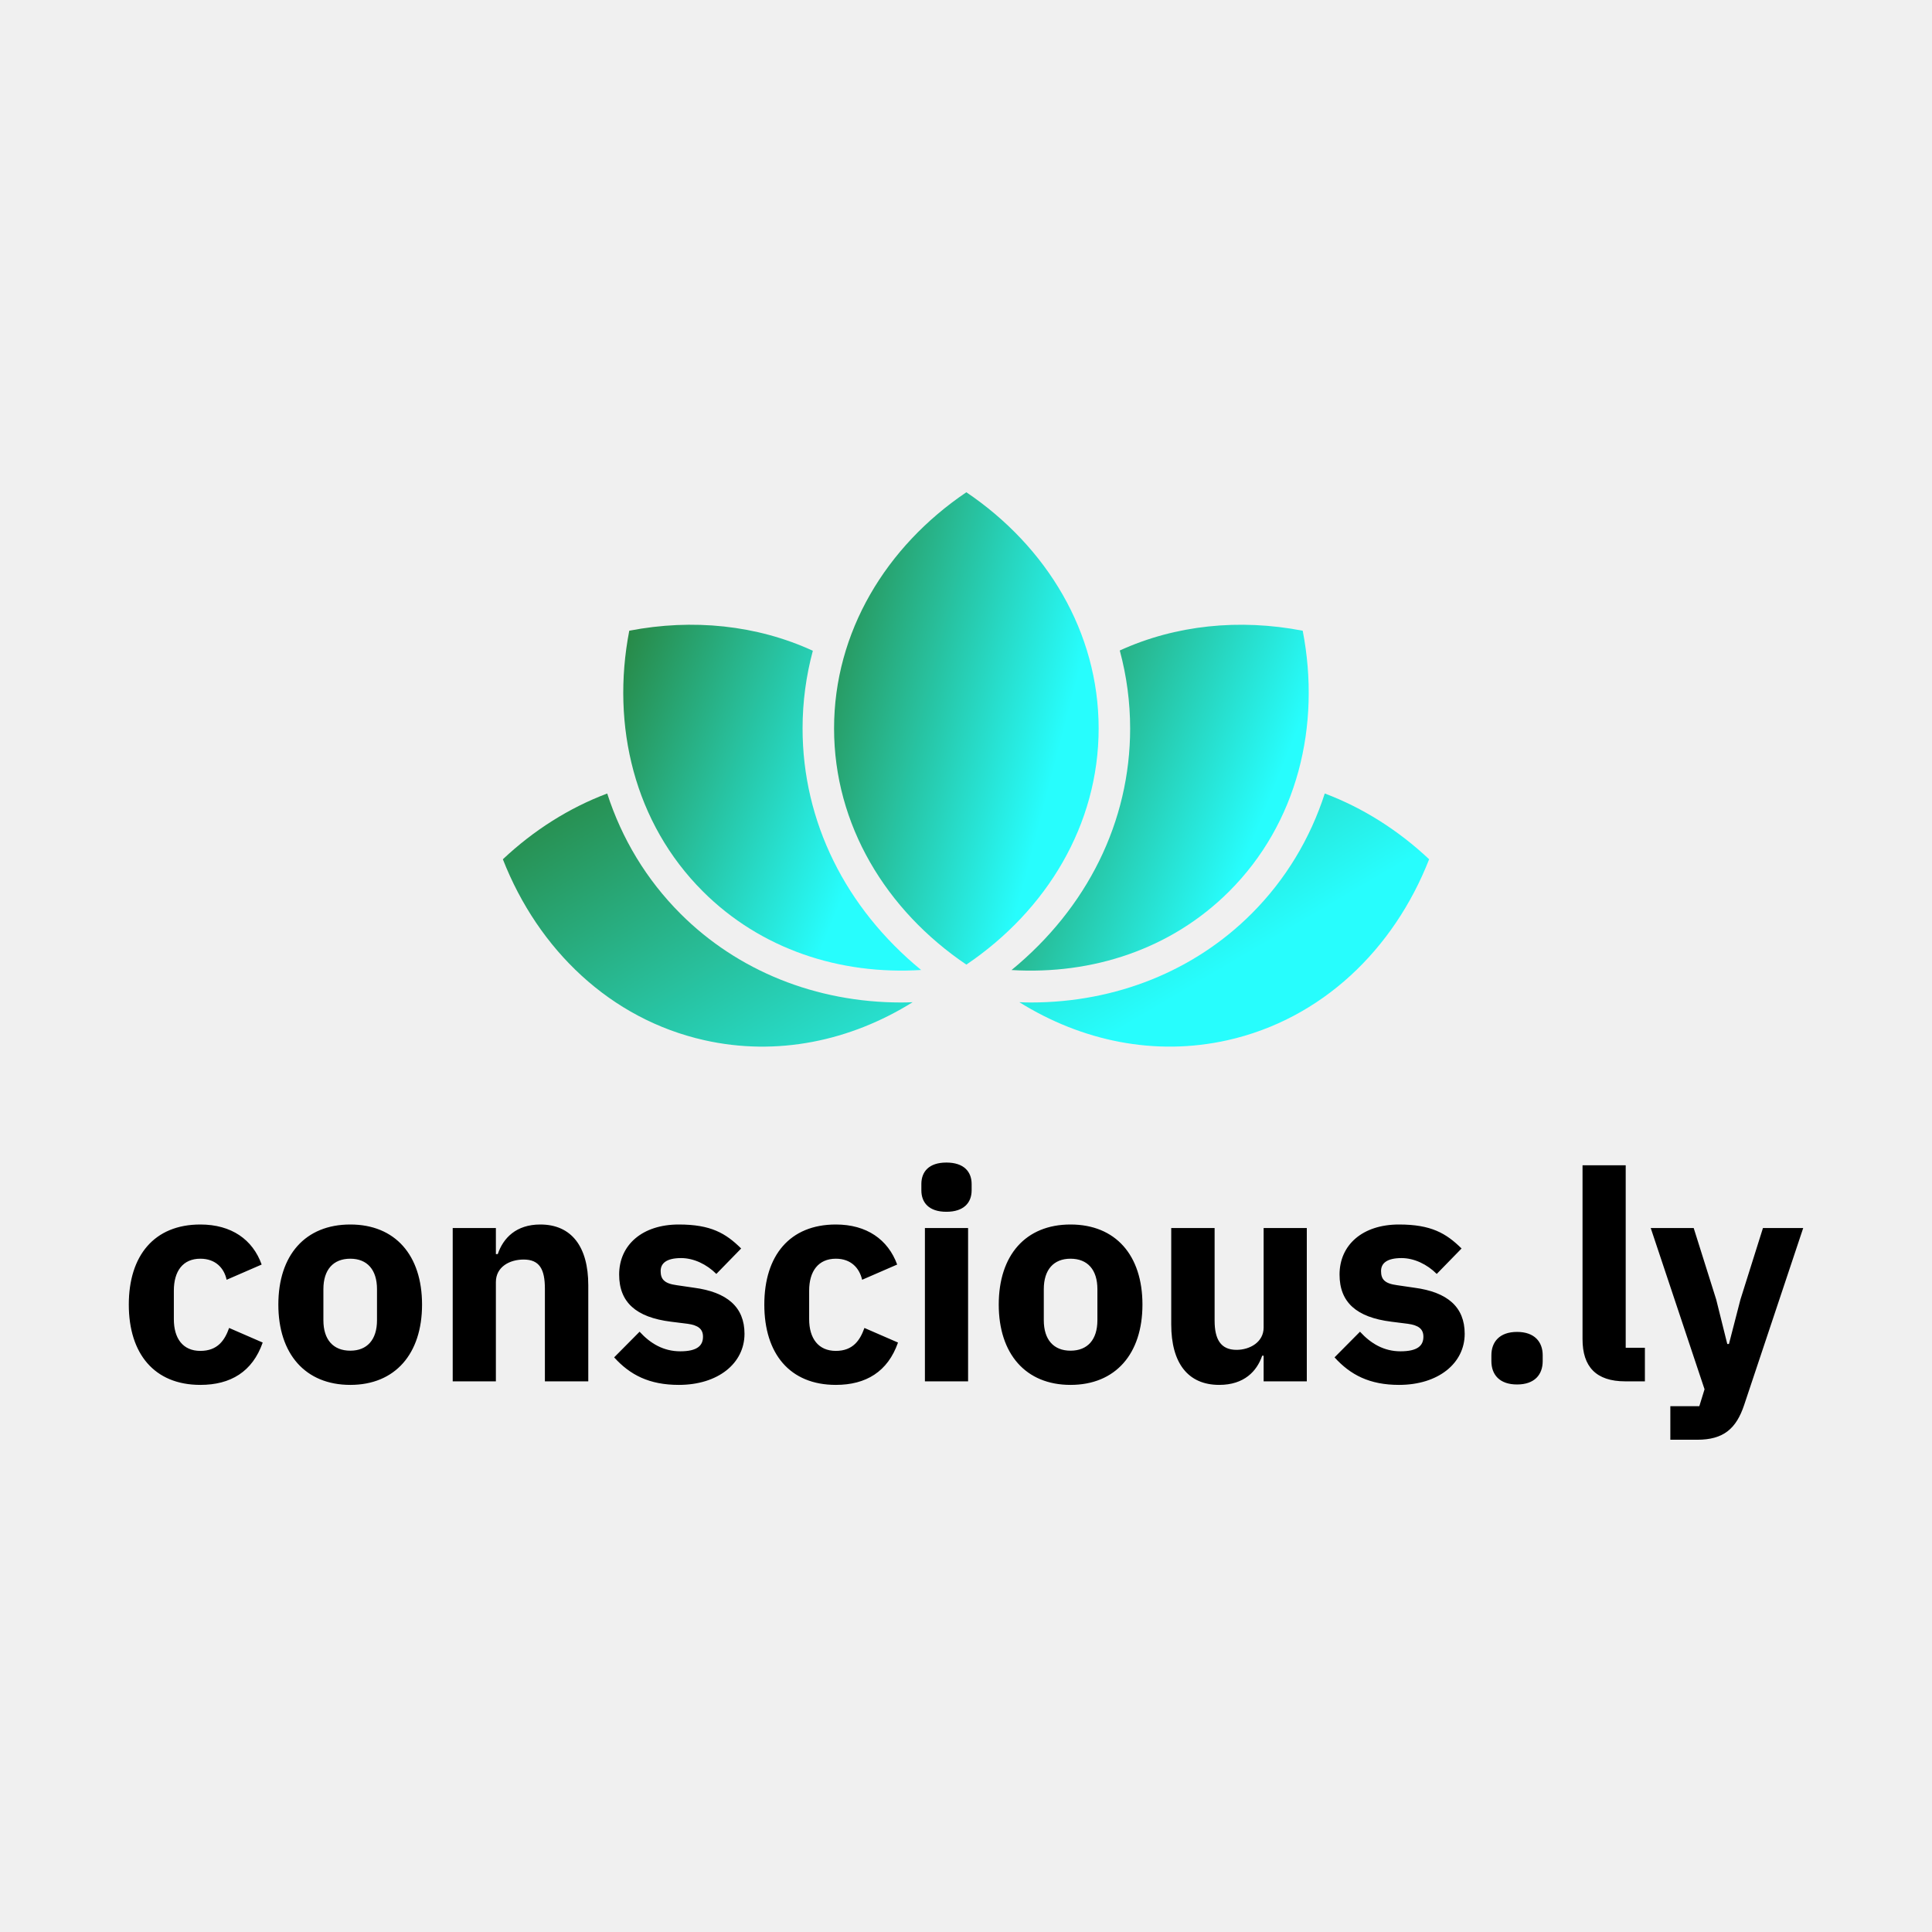
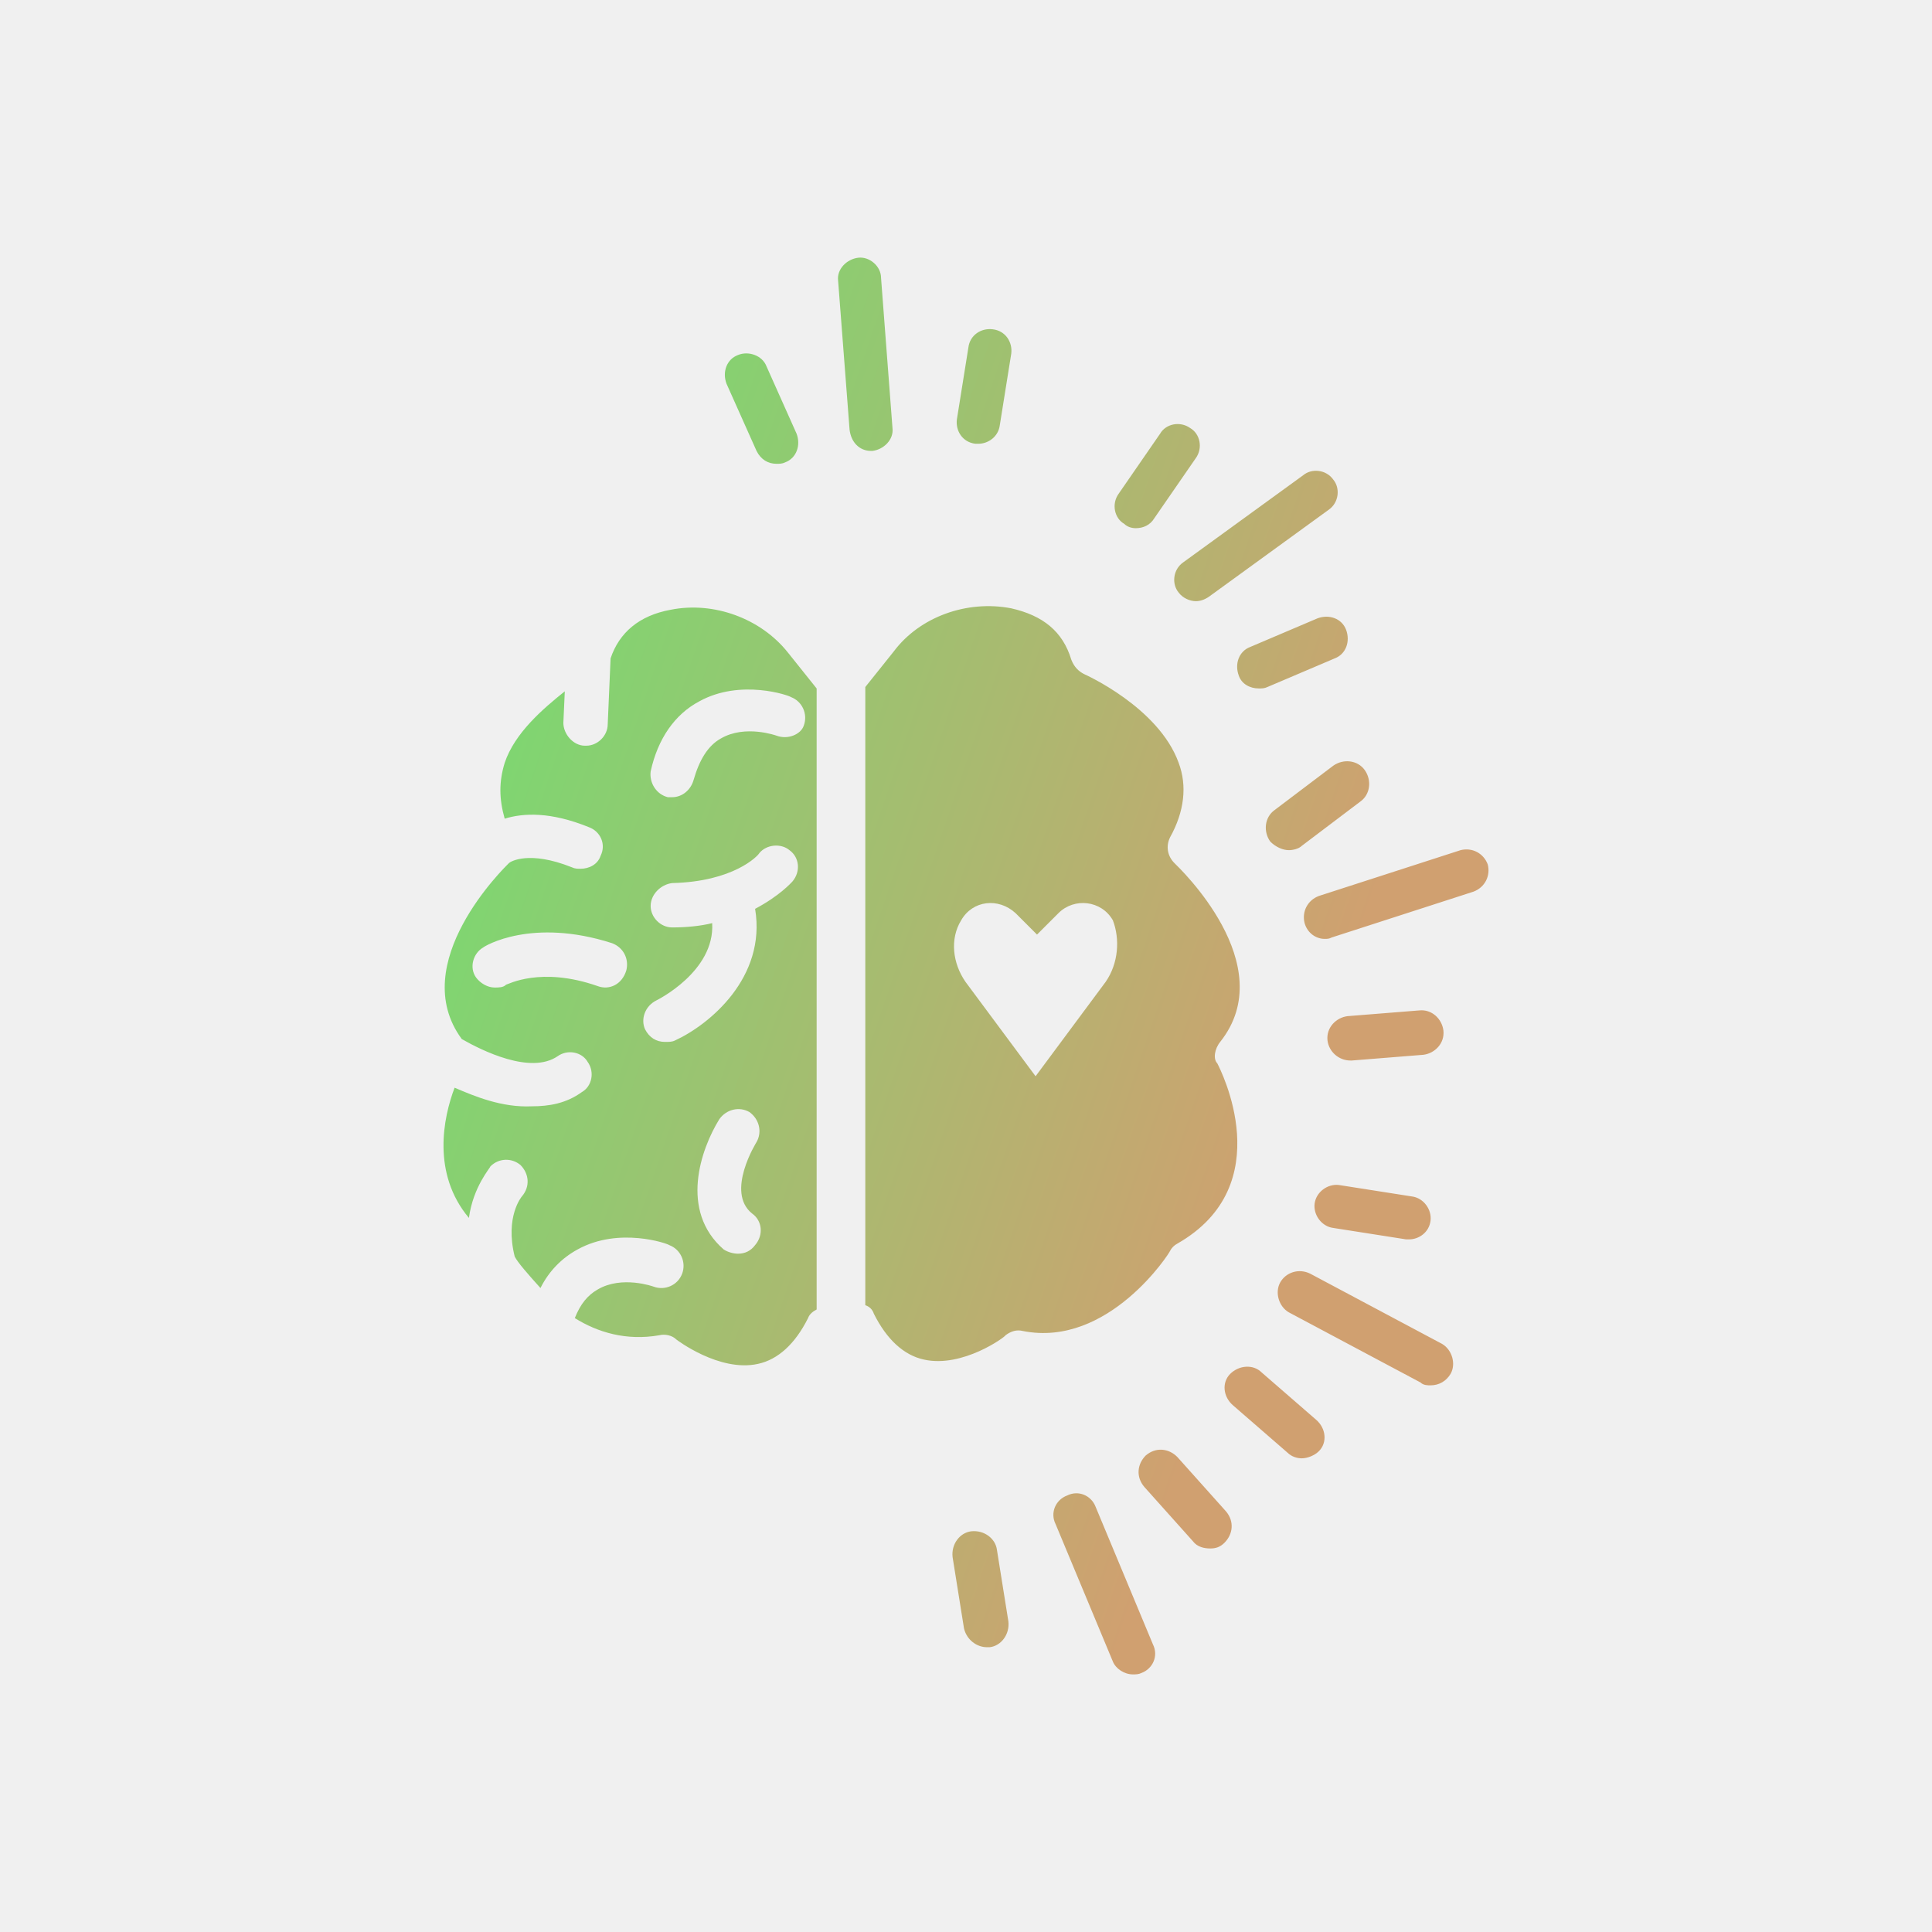
<svg xmlns="http://www.w3.org/2000/svg" data-v-29081953="" viewBox="0 0 300 300">
  <defs data-v-29081953="" />
  <rect data-v-29081953="" fill="transparent" x="0" y="0" width="300px" height="300px" class="logo-background-square" />
-   <defs data-v-29081953="" />
-   <g data-v-29081953="" id="dc91939b-5ae5-4d17-b863-ceb64a92e526" fill="#000000" transform="matrix(3.238665,0,0,3.238665,18.38067,168.0197)">
-     <path d="M3.93 14.52C5.38 14.52 6.43 13.89 6.92 12.49L5.31 11.79C5.10 12.38 4.76 12.89 3.93 12.89C3.09 12.89 2.66 12.29 2.66 11.37L2.66 10.00C2.66 9.07 3.09 8.47 3.93 8.47C4.66 8.47 5.07 8.92 5.19 9.48L6.87 8.75C6.44 7.55 5.42 6.83 3.93 6.83C1.72 6.83 0.50 8.32 0.50 10.67C0.50 13.02 1.72 14.52 3.93 14.52ZM11.12 14.52C13.27 14.52 14.56 13.03 14.56 10.67C14.56 8.30 13.27 6.83 11.12 6.83C8.96 6.83 7.67 8.30 7.67 10.67C7.67 13.03 8.96 14.52 11.12 14.52ZM11.12 12.88C10.30 12.88 9.83 12.35 9.83 11.42L9.83 9.93C9.83 9.00 10.30 8.47 11.12 8.47C11.93 8.47 12.40 9.00 12.40 9.93L12.40 11.42C12.40 12.35 11.93 12.88 11.12 12.88ZM18.10 14.35L18.10 9.59C18.10 8.86 18.76 8.51 19.43 8.51C20.19 8.51 20.45 8.97 20.45 9.91L20.45 14.35L22.53 14.35L22.53 9.74C22.53 7.90 21.73 6.83 20.23 6.83C19.07 6.83 18.45 7.48 18.19 8.25L18.10 8.25L18.10 7.00L16.03 7.00L16.03 14.35ZM26.87 14.52C28.76 14.52 30.02 13.48 30.02 12.07C30.02 10.79 29.19 10.07 27.59 9.86L26.77 9.74C26.17 9.66 26.00 9.45 26.00 9.06C26.00 8.69 26.28 8.44 26.98 8.44C27.59 8.44 28.21 8.74 28.67 9.20L29.86 7.98C29.12 7.25 28.41 6.83 26.87 6.83C25.12 6.83 24.01 7.81 24.01 9.23C24.01 10.56 24.82 11.28 26.49 11.49L27.29 11.59C27.80 11.66 28.03 11.84 28.03 12.21C28.03 12.64 27.75 12.91 26.94 12.91C26.14 12.91 25.51 12.54 24.99 11.97L23.77 13.20C24.53 14.04 25.45 14.52 26.87 14.52ZM34.40 14.52C35.84 14.52 36.89 13.89 37.38 12.49L35.77 11.79C35.56 12.38 35.22 12.89 34.40 12.89C33.56 12.89 33.12 12.29 33.12 11.37L33.12 10.00C33.12 9.07 33.56 8.47 34.40 8.47C35.13 8.47 35.53 8.92 35.66 9.48L37.34 8.75C36.90 7.55 35.88 6.83 34.40 6.83C32.19 6.83 30.97 8.32 30.97 10.67C30.97 13.02 32.19 14.52 34.40 14.52ZM39.70 6.22C40.54 6.22 40.91 5.78 40.91 5.19L40.91 4.89C40.91 4.30 40.54 3.86 39.70 3.86C38.86 3.86 38.50 4.30 38.50 4.89L38.50 5.19C38.50 5.78 38.86 6.22 39.70 6.22ZM38.67 14.35L40.74 14.35L40.74 7.00L38.67 7.00ZM45.65 14.52C47.81 14.52 49.10 13.03 49.10 10.67C49.10 8.30 47.81 6.83 45.65 6.83C43.50 6.83 42.21 8.30 42.21 10.67C42.21 13.03 43.50 14.52 45.65 14.52ZM45.65 12.88C44.84 12.88 44.37 12.35 44.37 11.42L44.37 9.93C44.37 9.00 44.84 8.47 45.65 8.47C46.47 8.47 46.94 9.00 46.94 9.93L46.94 11.42C46.94 12.35 46.47 12.88 45.65 12.88ZM54.91 14.35L56.98 14.35L56.98 7.00L54.91 7.00L54.91 11.77C54.91 12.47 54.25 12.84 53.61 12.84C52.85 12.84 52.56 12.33 52.56 11.44L52.56 7.00L50.48 7.00L50.48 11.62C50.48 13.47 51.28 14.52 52.78 14.52C53.98 14.52 54.59 13.86 54.84 13.12L54.91 13.12ZM61.40 14.52C63.29 14.52 64.55 13.48 64.55 12.07C64.55 10.79 63.73 10.07 62.13 9.86L61.31 9.74C60.70 9.66 60.54 9.45 60.54 9.06C60.54 8.69 60.82 8.44 61.52 8.44C62.13 8.44 62.75 8.74 63.21 9.20L64.40 7.98C63.66 7.25 62.94 6.83 61.40 6.83C59.65 6.83 58.55 7.81 58.55 9.23C58.55 10.56 59.36 11.28 61.03 11.49L61.82 11.59C62.34 11.66 62.57 11.84 62.57 12.21C62.57 12.64 62.29 12.91 61.47 12.91C60.68 12.91 60.05 12.54 59.53 11.97L58.31 13.20C59.07 14.04 59.99 14.52 61.40 14.52ZM67.06 14.50C67.90 14.50 68.29 14.03 68.29 13.38L68.29 13.10C68.29 12.46 67.90 11.98 67.06 11.98C66.22 11.98 65.83 12.46 65.83 13.10L65.83 13.38C65.83 14.03 66.22 14.50 67.06 14.50ZM73.19 14.35L73.19 12.74L72.27 12.74L72.27 3.99L70.20 3.99L70.20 12.33C70.20 13.64 70.84 14.35 72.25 14.35ZM77.77 10.43L77.22 12.56L77.14 12.56L76.61 10.43L75.53 7.00L73.47 7.00L76.05 14.73L75.80 15.54L74.41 15.54L74.41 17.15L75.70 17.15C76.96 17.15 77.57 16.62 77.95 15.48L80.78 7.00L78.85 7.00Z" />
-   </g>
  <defs data-v-29081953="">
-     <linearGradient data-v-29081953="" gradientTransform="rotate(25)" id="5c7a7d6f-b877-4a5c-91c4-acac676732a4" x1="0%" y1="0%" x2="100%" y2="0%">
-       <stop data-v-29081953="" offset="0%" stop-color="#288642" stop-opacity="1" />
-       <stop data-v-29081953="" offset="100%" stop-color="#27FDFD" stop-opacity="1" />
+     <linearGradient data-v-29081953="" gradientTransform="rotate(25)" id="a4641d77-992e-457a-93a2-01624021b78a" x1="0%" y1="0%" x2="100%" y2="0%">
+       <stop data-v-29081953="" offset="0%" stop-color="#6BE371" stop-opacity="1" />
+       <stop data-v-29081953="" offset="100%" stop-color="#D0A070" stop-opacity="1" />
    </linearGradient>
  </defs>
-   <g data-v-29081953="" id="f2cd392c-0cd6-44cb-bbc2-fd9568c02734" stroke="none" fill="url(#5c7a7d6f-b877-4a5c-91c4-acac676732a4)" transform="matrix(1.513285,0,0,1.513285,74.42125,48.34914)">
-     <path d="M84.494 32.769c-6.481-1.252-13.045-.589-18.771 2.029a30.68 30.68 0 0 1 1.063 7.998c0 9.552-4.4 18.414-12.171 24.791 8.304.499 16.402-2.143 22.343-8.083 6.984-6.985 9.427-16.958 7.536-26.735z" />
-     <path d="M86.757 49.471c-1.496 4.631-4.017 8.841-7.516 12.338-5.86 5.86-13.905 9.107-22.653 9.107h-.001c-.388 0-.78-.013-1.172-.03 6.388 3.98 13.913 5.579 21.388 3.896 9.637-2.168 17.033-9.289 20.663-18.562-3.168-2.981-6.81-5.282-10.709-6.749zM43.299 70.916c-8.748 0-16.793-3.247-22.654-9.108-3.498-3.498-6.021-7.706-7.517-12.336-3.899 1.467-7.54 3.768-10.707 6.749 3.63 9.272 11.026 16.394 20.663 18.562 7.475 1.683 15 .084 21.386-3.896-.392.017-.783.029-1.171.029z" />
-     <path d="M33.174 42.795c0-2.727.362-5.396 1.054-7.969-5.742-2.642-12.33-3.315-18.837-2.058-1.89 9.777.553 19.75 7.538 26.734 5.957 5.957 14.084 8.599 22.411 8.079-7.767-6.375-12.166-15.235-12.166-24.786z" />
-     <path d="M36.406 42.795c0 9.878 5.324 18.657 13.574 24.235 8.25-5.578 13.574-14.356 13.574-24.235S58.23 24.138 49.98 18.561c-8.25 5.578-13.574 14.355-13.574 24.234z" />
+   <g data-v-29081953="" id="b597c6f9-6770-4437-b6c7-18505bead099" fill="url(#a4641d77-992e-457a-93a2-01624021b78a)" stroke="none" transform="matrix(2.222008,0,0,2.222008,68.81356,40.02123)">
+     <style>.st0{stroke:#fff;stroke-width:1.5;stroke-linecap:round;stroke-linejoin:round;stroke-miterlimit:10}</style>
+     <path d="M29.9 13.5h.1c.8-.1 1.5-.8 1.4-1.6l-.8-10.5c0-.8-.8-1.5-1.6-1.4-.8.1-1.5.8-1.4 1.6l.8 10.4c.1.9.7 1.5 1.5 1.5zM37.4 13c.7 0 1.4-.5 1.5-1.3l.8-5c.1-.8-.4-1.6-1.3-1.7-.8-.1-1.6.4-1.7 1.3l-.8 5c-.1.8.4 1.6 1.3 1.7h.2zM23.3 14.4c.2 0 .4 0 .6-.1.8-.3 1.1-1.2.8-2l-2.1-4.7c-.3-.8-1.3-1.1-2-.8-.8.3-1.1 1.2-.8 2l2.1 4.7c.3.6.8.9 1.4.9zM61.6 47.6c.2 0 .3 0 .5-.1l9.9-3.2c.8-.3 1.2-1.1 1-1.9-.3-.8-1.1-1.2-1.9-1l-9.9 3.2c-.8.3-1.2 1.1-1 1.9.2.7.8 1.1 1.4 1.1zM63.4 56.1h.1l5-.4c.8-.1 1.5-.8 1.4-1.7-.1-.8-.8-1.5-1.7-1.4l-5 .4c-.8.1-1.5.8-1.4 1.7.1.8.8 1.4 1.6 1.4zM59.1 41.4c.3 0 .7-.1.9-.3l4.1-3.1c.7-.5.8-1.5.3-2.2-.5-.7-1.5-.8-2.2-.3l-4.1 3.1c-.7.5-.8 1.5-.3 2.2.4.4.9.6 1.3.6zM48.2 99c.2 0 .4 0 .6-.1.8-.3 1.2-1.2.8-2l-4-9.6c-.3-.8-1.2-1.2-2-.8-.8.3-1.2 1.2-.8 2l4 9.6c.2.5.8.9 1.4.9zM38 97.1h.2c.8-.1 1.4-.9 1.3-1.8l-.8-5c-.1-.8-.9-1.4-1.8-1.3-.8.1-1.4.9-1.3 1.8l.8 5c.2.8.9 1.3 1.6 1.3zM53.6 90.2c.4 0 .7-.1 1-.4.6-.6.7-1.5.1-2.2l-3.4-3.8c-.6-.6-1.5-.7-2.2-.1-.6.6-.7 1.5-.1 2.2l3.4 3.8c.3.4.8.5 1.2.5zM69 78.8c.6 0 1.1-.3 1.4-.8.4-.7.1-1.7-.6-2.1L60.6 71c-.8-.4-1.7-.1-2.1.6-.4.7-.1 1.7.6 2.1l9.2 4.9c.2.2.5.2.7.2zM60 83.9c.4 0 .9-.2 1.2-.5.6-.6.5-1.6-.2-2.2l-3.8-3.3c-.6-.6-1.6-.5-2.2.1-.6.6-.5 1.6.2 2.2l3.8 3.3c.3.3.7.4 1 .4zM67.5 68.6c.7 0 1.4-.5 1.5-1.3.1-.8-.5-1.6-1.3-1.7l-5.1-.8c-.8-.1-1.6.5-1.7 1.3-.1.8.5 1.6 1.3 1.7l5.1.8h.2zM52.6 24c.3 0 .6-.1.9-.3l8.4-6.1c.7-.5.8-1.5.3-2.1-.5-.7-1.5-.8-2.1-.3l-8.4 6.1c-.7.5-.8 1.5-.3 2.1.3.4.8.6 1.2.6zM57 30.1c.2 0 .4 0 .6-.1l4.7-2c.8-.3 1.1-1.2.8-2-.3-.8-1.2-1.1-2-.8l-4.7 2c-.8.3-1.1 1.2-.8 2 .2.6.8.9 1.4.9zM48.4 18.9c.5 0 1-.2 1.3-.7l2.9-4.2c.5-.7.3-1.7-.4-2.1-.7-.5-1.7-.3-2.1.4l-2.9 4.2c-.5.7-.3 1.7.4 2.1.2.2.5.3.8.3zM.8 58c-.8 2.1-1.6 6 1 9.1.3-2.2 1.5-3.5 1.5-3.6.6-.6 1.5-.6 2.1-.1.6.6.7 1.5.1 2.2 0 0-1.2 1.4-.5 4.2.2.4.9 1.2 1.8 2.2.6-1.2 1.5-2.1 2.6-2.7 2.9-1.6 6.3-.4 6.4-.3.8.3 1.2 1.2.9 2-.3.8-1.2 1.2-2 .9 0 0-2.2-.8-3.9.2-.7.4-1.2 1-1.6 2 1.6 1 3.6 1.6 5.9 1.2.4-.1.9 0 1.2.3 0 0 3 2.3 5.7 1.7 1.4-.3 2.6-1.4 3.5-3.2.1-.3.4-.5.6-.6V30.1l-2-2.5c-1.9-2.4-5.2-3.6-8.2-3-2.2.4-3.6 1.6-4.2 3.4l-.2 4.6c0 .8-.7 1.5-1.5 1.5h-.1c-.8 0-1.5-.8-1.5-1.6l.1-2.2c-1.5 1.2-3.5 2.9-4.2 5-.4 1.3-.4 2.5 0 3.9 1.3-.4 3.2-.5 5.9.6.8.3 1.2 1.2.8 2-.2.6-.8.9-1.4.9-.2 0-.4 0-.6-.1-3-1.2-4.3-.4-4.4-.3-.3.3-7.2 7-3.3 12.3 1.4.8 4.8 2.5 6.7 1.2.7-.5 1.7-.3 2.1.4.5.7.3 1.7-.4 2.1-1.1.8-2.3 1-3.5 1-2.1.1-4-.7-5.4-1.3zm22.5-24.6s-2.2-.8-3.9.2c-.9.5-1.5 1.5-1.9 2.9-.2.7-.8 1.2-1.5 1.2h-.3c-.8-.2-1.3-1-1.2-1.8.5-2.3 1.7-4 3.4-4.9 2.9-1.6 6.3-.4 6.4-.3.8.3 1.2 1.2.9 2-.2.6-1.1 1-1.9.7zm-4 26.8c.5-.7 1.4-.9 2.1-.5.7.5.9 1.4.5 2.1 0 0-2.2 3.5-.3 5 .7.5.8 1.5.2 2.2-.3.4-.7.6-1.2.6-.3 0-.7-.1-1-.3-3.1-2.7-1.6-7-.3-9.1zm-4.4-8.3s4.1-2 3.9-5.4c-.8.2-1.8.3-2.8.3-.8 0-1.5-.7-1.5-1.5s.7-1.5 1.5-1.6c4.3-.1 6-1.9 6.1-2.1.5-.6 1.5-.7 2.1-.2.7.5.8 1.5.2 2.2-.1.1-.9 1-2.6 1.9.8 4.8-3.2 8.1-5.6 9.2-.2.1-.4.1-.7.1-.6 0-1.1-.3-1.4-.9-.3-.7 0-1.6.8-2zm-4.1-1c-4-1.4-6.3-.1-6.4-.1-.2.2-.5.2-.8.2-.5 0-1-.3-1.3-.7-.5-.7-.2-1.7.5-2.1.1-.1 3.4-2.1 9-.3.8.3 1.2 1.1 1 1.9-.3 1-1.2 1.4-2 1.1zM54.3 54.8c4.3-5.4-2.9-12.2-3.2-12.5-.5-.5-.6-1.2-.3-1.8 1-1.8 1.2-3.6.6-5.2-1.4-3.9-6.6-6.2-6.6-6.2-.4-.2-.7-.5-.9-1-.6-2-2-3.1-4.2-3.6-3.1-.6-6.4.6-8.2 3l-2 2.5v43.2c.3.1.5.3.6.6.9 1.8 2.1 2.9 3.5 3.2 2.7.6 5.7-1.6 5.7-1.7.4-.3.8-.4 1.2-.3 6 1.2 10.3-5.5 10.3-5.6.1-.2.3-.4.5-.5 7.2-4.1 3-12.2 2.8-12.6-.3-.3-.2-1 .2-1.5zm-8-4.2l-4.9 6.6-4.9-6.6c-.9-1.3-1.1-3-.3-4.3.8-1.4 2.6-1.6 3.8-.5l1.5 1.5 1.5-1.5c1.1-1.1 3-.9 3.8.5.5 1.3.4 3-.5 4.3z" />
  </g>
</svg>
